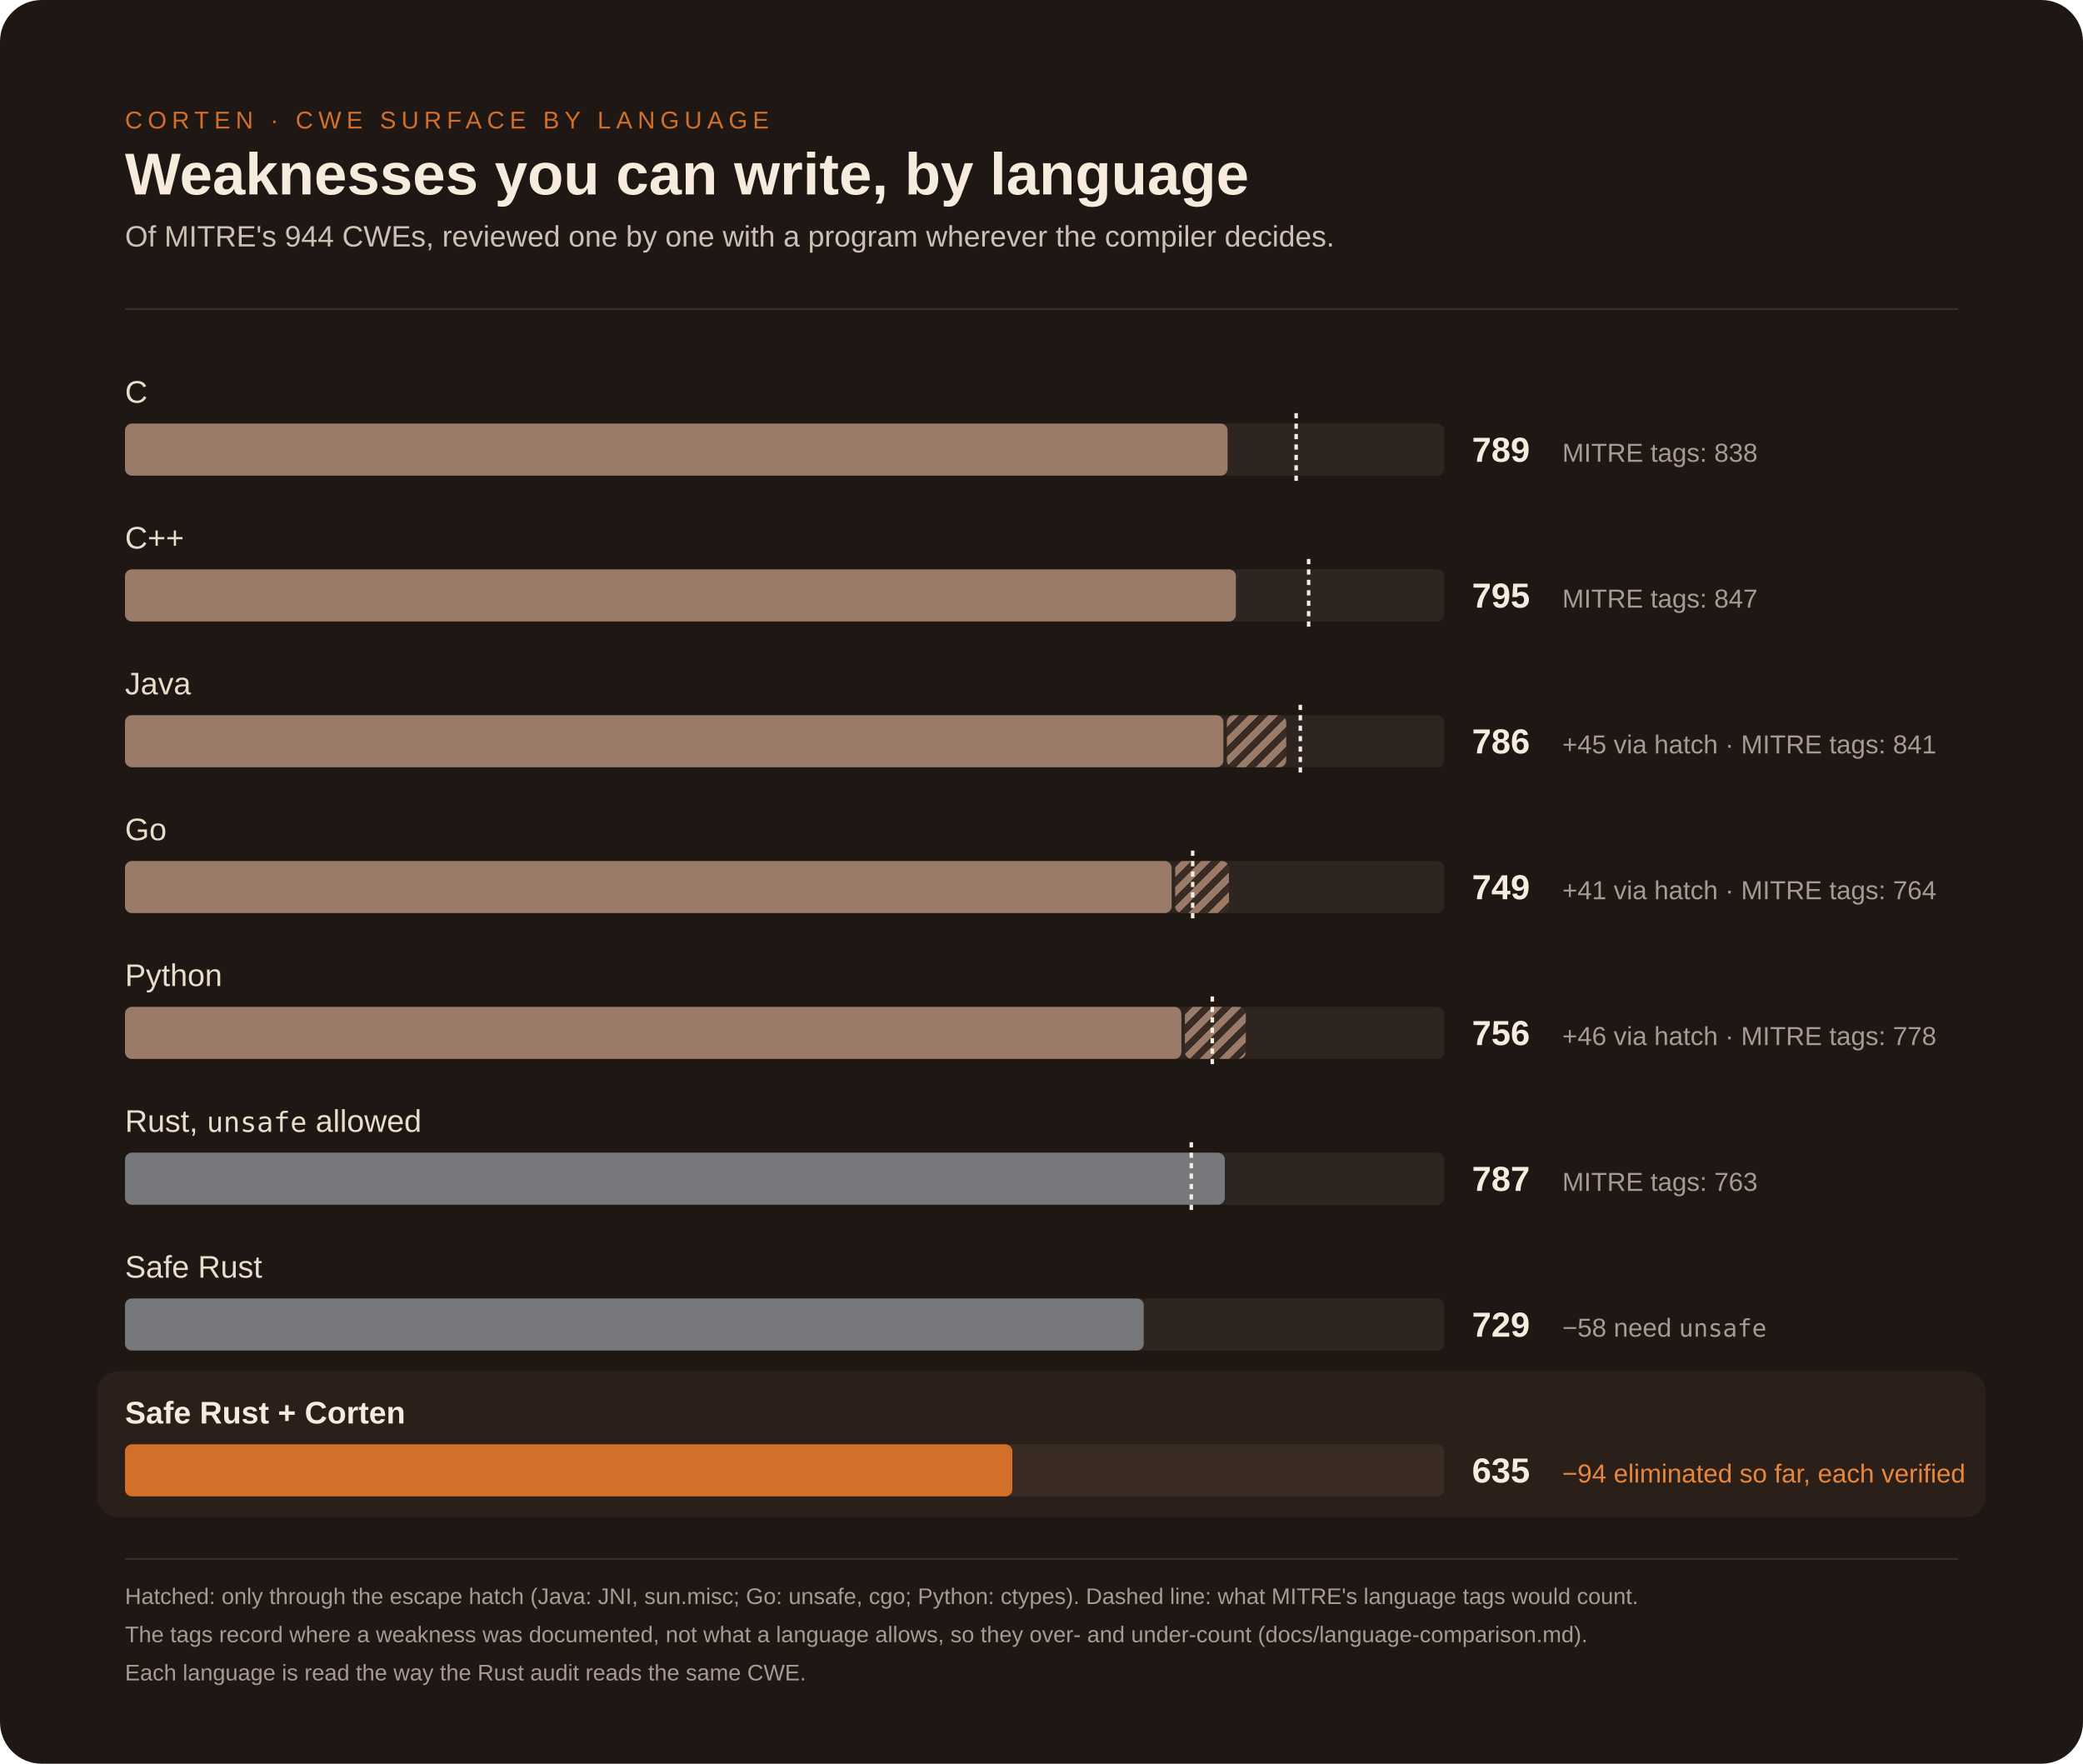
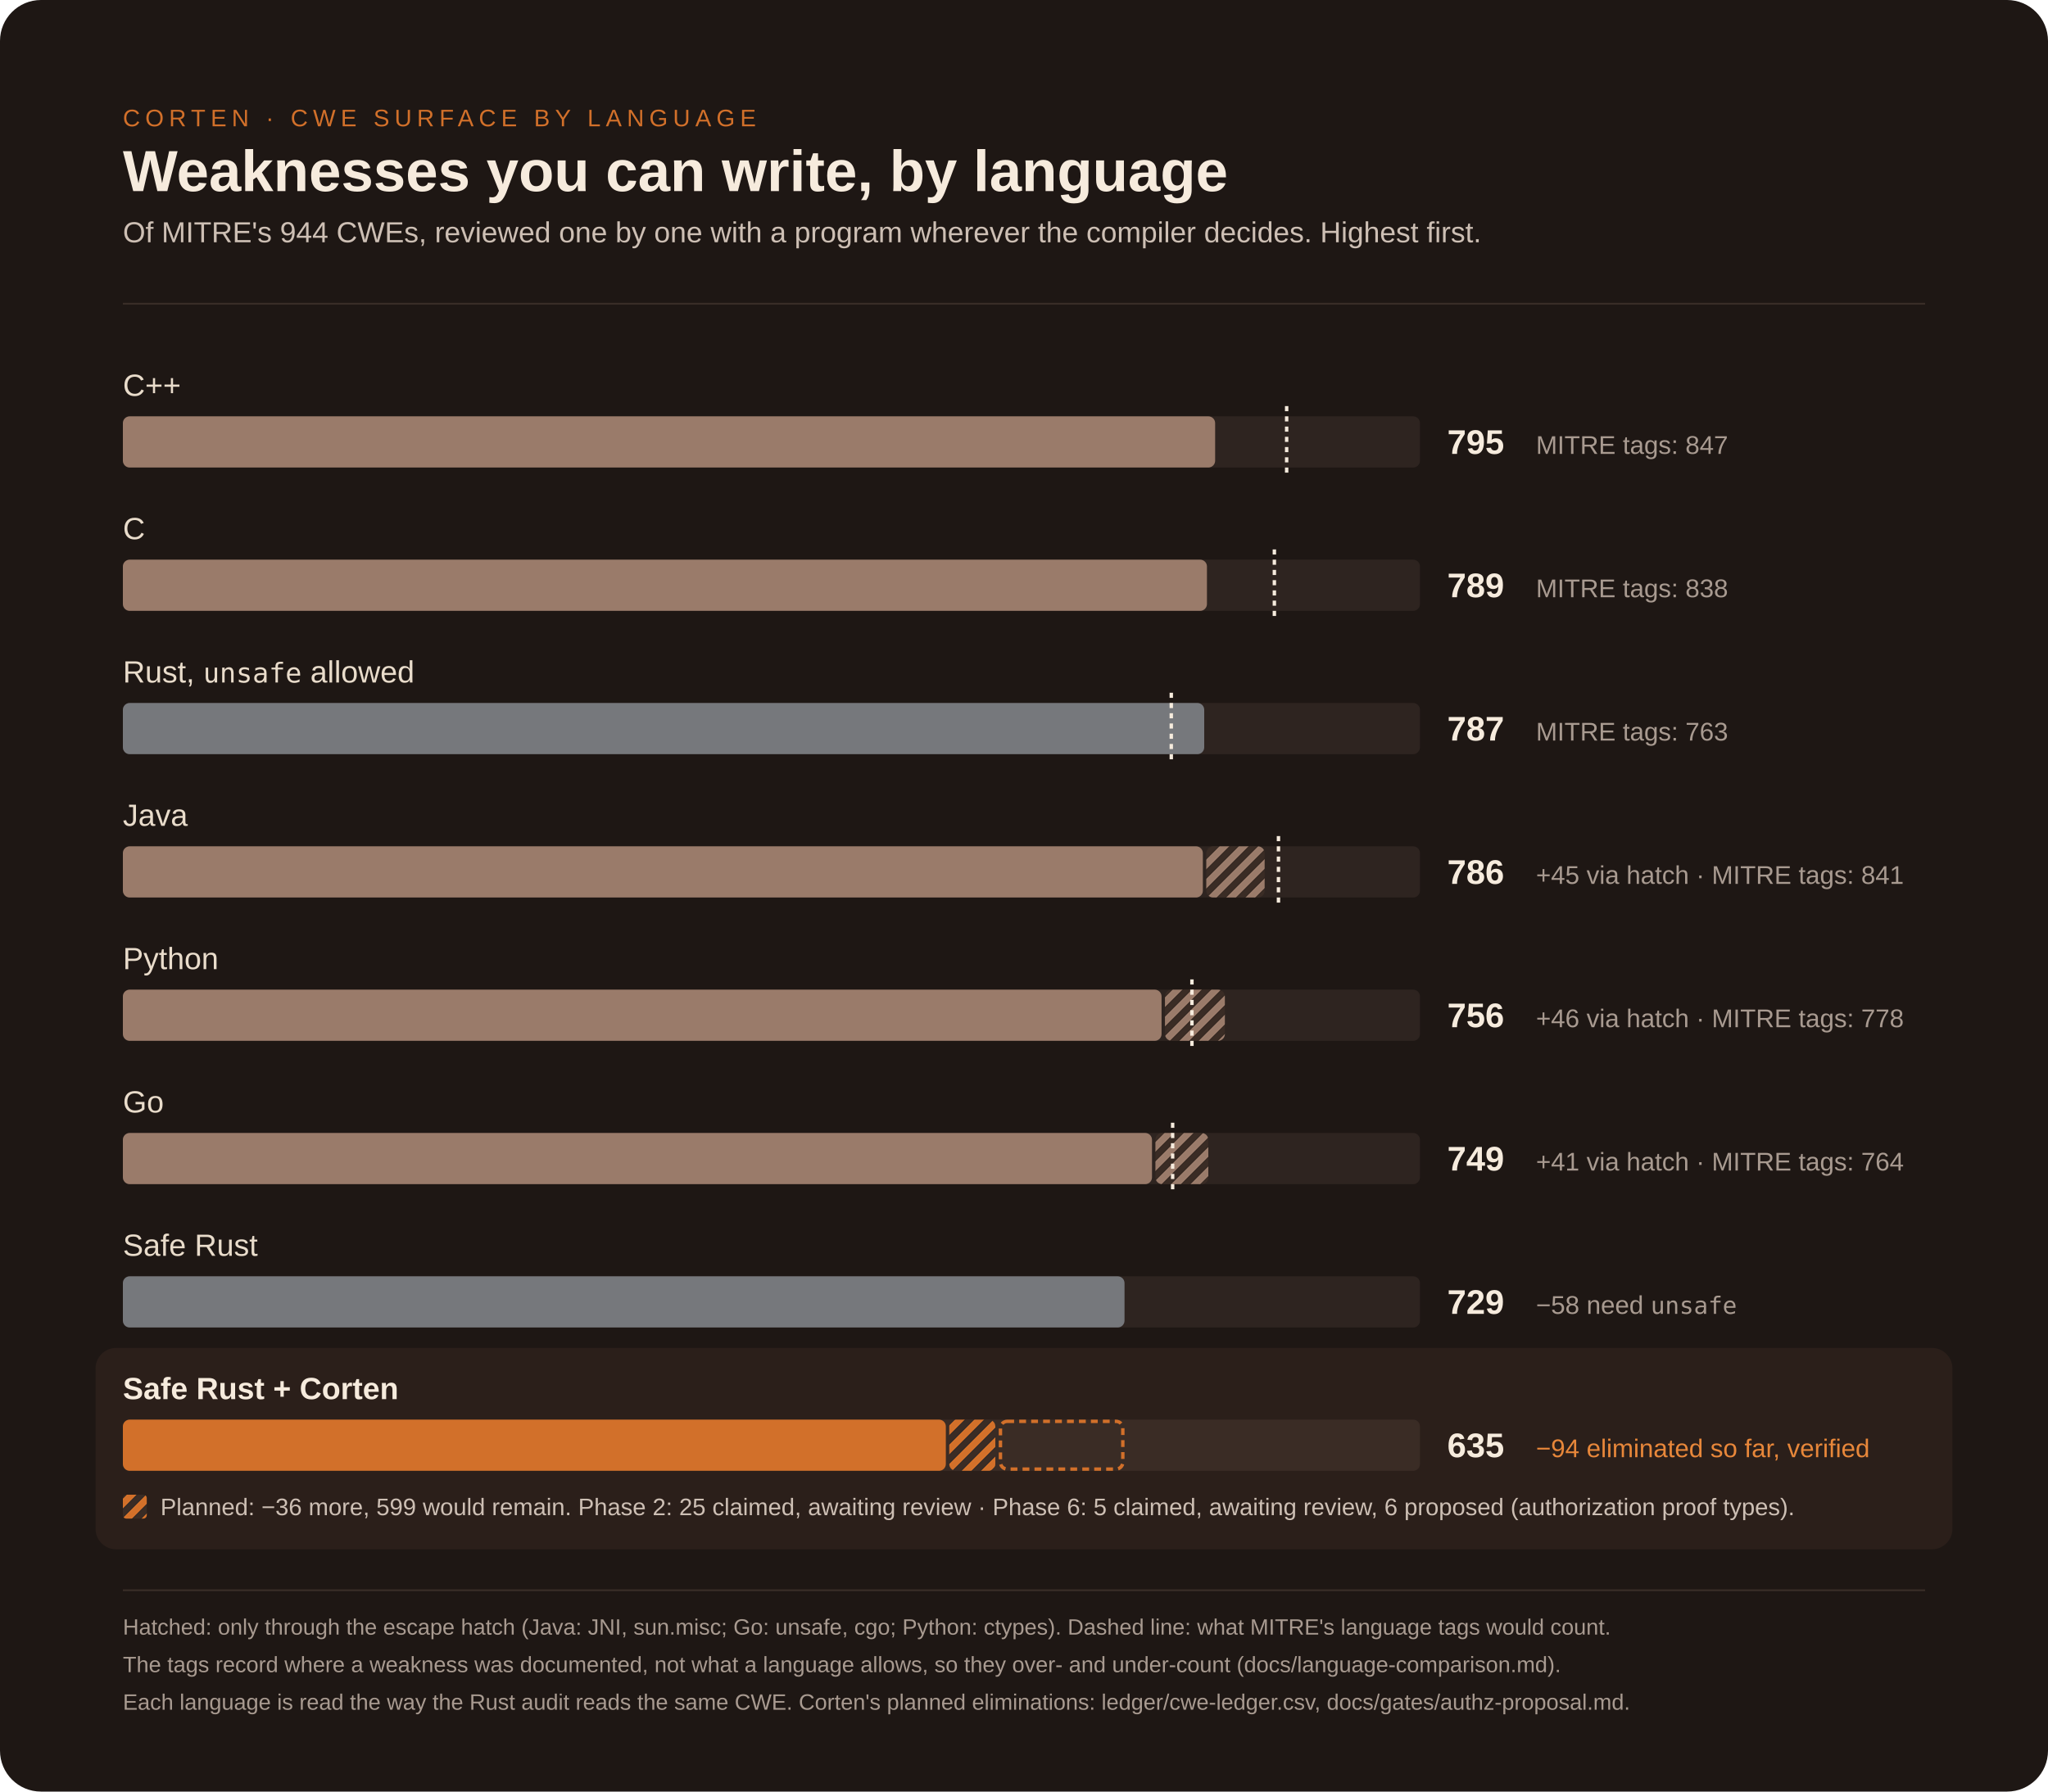
- <svg xmlns="http://www.w3.org/2000/svg" viewBox="0 0 1200 1016" width="1200" height="1016" role="img" aria-labelledby="t d">
+ <svg xmlns="http://www.w3.org/2000/svg" viewBox="0 0 1200 1050" width="1200" height="1050" role="img" aria-labelledby="t d">
  <defs>
    <pattern id="hatch" patternUnits="userSpaceOnUse" width="8" height="8" patternTransform="rotate(45)">
      <rect width="8" height="8" fill="#3A2C25" />
      <rect width="4" height="8" fill="#9A7B6A" />
    </pattern>
+     <pattern id="planned" patternUnits="userSpaceOnUse" width="8" height="8" patternTransform="rotate(45)">
+       <rect width="8" height="8" fill="#3A2C25" />
+       <rect width="4" height="8" fill="#D2702A" />
+     </pattern>
  </defs>
-   <rect width="1200" height="1016" rx="24" fill="#1E1714" />
+   <rect width="1200" height="1050" rx="24" fill="#1E1714" />
  <g font-family="Archivo, 'Helvetica Neue', Arial, sans-serif">
    <text x="72" y="74" font-size="14" font-weight="500" letter-spacing="3" fill="#D2702A">CORTEN · CWE SURFACE BY LANGUAGE</text>
    <text x="72" y="112" font-size="34" font-weight="800" fill="#F6EBDD">Weaknesses you can write, by language</text>
-     <text x="72" y="142" font-size="17" font-weight="500" fill="#CDBFB4">Of MITRE's 944 CWEs, reviewed one by one with a program wherever the compiler decides.</text>
+     <text x="72" y="142" font-size="17" font-weight="500" fill="#CDBFB4">Of MITRE's 944 CWEs, reviewed one by one with a program wherever the compiler decides. Highest first.</text>
    <line x1="72" y1="178" x2="1128" y2="178" stroke="#3A2E28" stroke-width="1" />
-     <text x="72" y="232" font-size="18" font-weight="500" fill="#E9DCCB">C</text>
+     <text x="72" y="232" font-size="18" font-weight="500" fill="#E9DCCB">C++</text>
    <rect x="72" y="244" width="760" height="30" rx="4" fill="#2E2420" />
-     <rect x="72" y="244" width="635.2" height="30" rx="4" fill="#9A7B6A" />
-     <line x1="746.7" y1="238" x2="746.7" y2="280" stroke="#F6EBDD" stroke-width="2" stroke-dasharray="3 3" />
-     <text x="848" y="266" font-size="20" font-weight="800" fill="#F6EBDD">789</text>
-     <text x="900" y="266" font-size="15" font-weight="500" fill="#A89A90">MITRE tags: 838</text>
-     <text x="72" y="316" font-size="18" font-weight="500" fill="#E9DCCB">C++</text>
+     <rect x="72" y="244" width="640" height="30" rx="4" fill="#9A7B6A" />
+     <line x1="753.9" y1="238" x2="753.9" y2="280" stroke="#F6EBDD" stroke-width="2" stroke-dasharray="3 3" />
+     <text x="848" y="266" font-size="20" font-weight="800" fill="#F6EBDD">795</text>
+     <text x="900" y="266" font-size="15" font-weight="500" fill="#A89A90">MITRE tags: 847</text>
+     <text x="72" y="316" font-size="18" font-weight="500" fill="#E9DCCB">C</text>
    <rect x="72" y="328" width="760" height="30" rx="4" fill="#2E2420" />
-     <rect x="72" y="328" width="640" height="30" rx="4" fill="#9A7B6A" />
-     <line x1="753.9" y1="322" x2="753.9" y2="364" stroke="#F6EBDD" stroke-width="2" stroke-dasharray="3 3" />
-     <text x="848" y="350" font-size="20" font-weight="800" fill="#F6EBDD">795</text>
-     <text x="900" y="350" font-size="15" font-weight="500" fill="#A89A90">MITRE tags: 847</text>
-     <text x="72" y="400" font-size="18" font-weight="500" fill="#E9DCCB">Java</text>
+     <rect x="72" y="328" width="635.2" height="30" rx="4" fill="#9A7B6A" />
+     <line x1="746.7" y1="322" x2="746.7" y2="364" stroke="#F6EBDD" stroke-width="2" stroke-dasharray="3 3" />
+     <text x="848" y="350" font-size="20" font-weight="800" fill="#F6EBDD">789</text>
+     <text x="900" y="350" font-size="15" font-weight="500" fill="#A89A90">MITRE tags: 838</text>
+     <text x="72" y="400" font-size="18" font-weight="500" fill="#E9DCCB">Rust, <tspan font-family="monospace" font-size="16">unsafe</tspan> allowed</text>
    <rect x="72" y="412" width="760" height="30" rx="4" fill="#2E2420" />
-     <rect x="72" y="412" width="632.8" height="30" rx="4" fill="#9A7B6A" />
-     <rect x="706.8" y="412" width="34.2" height="30" rx="4" fill="url(#hatch)" />
-     <line x1="749.1" y1="406" x2="749.1" y2="448" stroke="#F6EBDD" stroke-width="2" stroke-dasharray="3 3" />
-     <text x="848" y="434" font-size="20" font-weight="800" fill="#F6EBDD">786</text>
-     <text x="900" y="434" font-size="15" font-weight="500" fill="#A89A90">+45 via hatch · MITRE tags: 841</text>
-     <text x="72" y="484" font-size="18" font-weight="500" fill="#E9DCCB">Go</text>
+     <rect x="72" y="412" width="633.6" height="30" rx="4" fill="#76787C" />
+     <line x1="686.3" y1="406" x2="686.3" y2="448" stroke="#F6EBDD" stroke-width="2" stroke-dasharray="3 3" />
+     <text x="848" y="434" font-size="20" font-weight="800" fill="#F6EBDD">787</text>
+     <text x="900" y="434" font-size="15" font-weight="500" fill="#A89A90">MITRE tags: 763</text>
+     <text x="72" y="484" font-size="18" font-weight="500" fill="#E9DCCB">Java</text>
    <rect x="72" y="496" width="760" height="30" rx="4" fill="#2E2420" />
-     <rect x="72" y="496" width="603" height="30" rx="4" fill="#9A7B6A" />
-     <rect x="677" y="496" width="31" height="30" rx="4" fill="url(#hatch)" />
-     <line x1="687.1" y1="490" x2="687.1" y2="532" stroke="#F6EBDD" stroke-width="2" stroke-dasharray="3 3" />
-     <text x="848" y="518" font-size="20" font-weight="800" fill="#F6EBDD">749</text>
-     <text x="900" y="518" font-size="15" font-weight="500" fill="#A89A90">+41 via hatch · MITRE tags: 764</text>
+     <rect x="72" y="496" width="632.8" height="30" rx="4" fill="#9A7B6A" />
+     <rect x="706.8" y="496" width="34.2" height="30" rx="4" fill="url(#hatch)" />
+     <line x1="749.1" y1="490" x2="749.1" y2="532" stroke="#F6EBDD" stroke-width="2" stroke-dasharray="3 3" />
+     <text x="848" y="518" font-size="20" font-weight="800" fill="#F6EBDD">786</text>
+     <text x="900" y="518" font-size="15" font-weight="500" fill="#A89A90">+45 via hatch · MITRE tags: 841</text>
    <text x="72" y="568" font-size="18" font-weight="500" fill="#E9DCCB">Python</text>
    <rect x="72" y="580" width="760" height="30" rx="4" fill="#2E2420" />
    <rect x="72" y="580" width="608.6" height="30" rx="4" fill="#9A7B6A" />
    <rect x="682.6" y="580" width="35.1" height="30" rx="4" fill="url(#hatch)" />
    <line x1="698.4" y1="574" x2="698.4" y2="616" stroke="#F6EBDD" stroke-width="2" stroke-dasharray="3 3" />
    <text x="848" y="602" font-size="20" font-weight="800" fill="#F6EBDD">756</text>
    <text x="900" y="602" font-size="15" font-weight="500" fill="#A89A90">+46 via hatch · MITRE tags: 778</text>
-     <text x="72" y="652" font-size="18" font-weight="500" fill="#E9DCCB">Rust, <tspan font-family="monospace" font-size="16">unsafe</tspan> allowed</text>
+     <text x="72" y="652" font-size="18" font-weight="500" fill="#E9DCCB">Go</text>
    <rect x="72" y="664" width="760" height="30" rx="4" fill="#2E2420" />
-     <rect x="72" y="664" width="633.6" height="30" rx="4" fill="#76787C" />
-     <line x1="686.3" y1="658" x2="686.3" y2="700" stroke="#F6EBDD" stroke-width="2" stroke-dasharray="3 3" />
-     <text x="848" y="686" font-size="20" font-weight="800" fill="#F6EBDD">787</text>
-     <text x="900" y="686" font-size="15" font-weight="500" fill="#A89A90">MITRE tags: 763</text>
+     <rect x="72" y="664" width="603" height="30" rx="4" fill="#9A7B6A" />
+     <rect x="677" y="664" width="31" height="30" rx="4" fill="url(#hatch)" />
+     <line x1="687.1" y1="658" x2="687.1" y2="700" stroke="#F6EBDD" stroke-width="2" stroke-dasharray="3 3" />
+     <text x="848" y="686" font-size="20" font-weight="800" fill="#F6EBDD">749</text>
+     <text x="900" y="686" font-size="15" font-weight="500" fill="#A89A90">+41 via hatch · MITRE tags: 764</text>
    <text x="72" y="736" font-size="18" font-weight="500" fill="#E9DCCB">Safe Rust</text>
    <rect x="72" y="748" width="760" height="30" rx="4" fill="#2E2420" />
    <rect x="72" y="748" width="586.9" height="30" rx="4" fill="#76787C" />
    <text x="848" y="770" font-size="20" font-weight="800" fill="#F6EBDD">729</text>
    <text x="900" y="770" font-size="15" font-weight="500" fill="#A89A90">−58 need <tspan font-family="monospace" font-size="14">unsafe</tspan>
    </text>
-     <rect x="56" y="790" width="1088" height="84" rx="12" fill="#2B1F1A" />
+     <rect x="56" y="790" width="1088" height="118" rx="12" fill="#2B1F1A" />
    <text x="72" y="820" font-size="18" font-weight="800" fill="#F6EBDD">Safe Rust + Corten</text>
    <rect x="72" y="832" width="760" height="30" rx="4" fill="#3A2C25" />
-     <rect x="72" y="832" width="511.2" height="30" rx="4" fill="#D2702A" />
+     <rect x="72" y="832" width="482.2" height="30" rx="4" fill="#D2702A" />
+     <rect x="556.2" y="832" width="27.0" height="30" rx="4" fill="url(#planned)" />
+     <rect x="586.2" y="833" width="71.7" height="28" rx="4" fill="none" stroke="#D2702A" stroke-width="2" stroke-dasharray="4 3" />
    <text x="848" y="854" font-size="20" font-weight="800" fill="#F6EBDD">635</text>
-     <text x="900" y="854" font-size="15" font-weight="500" fill="#E8873A">−94 eliminated so far, each verified</text>
-     <line x1="72" y1="898" x2="1128" y2="898" stroke="#3A2E28" stroke-width="1" />
+     <text x="900" y="854" font-size="15" font-weight="500" fill="#E8873A">−94 eliminated so far, verified</text>
+     <rect x="72" y="876" width="14" height="14" rx="2" fill="url(#planned)" />
+     <text x="94" y="888" font-size="14" font-weight="500" fill="#CDBFB4">Planned: −36 more, 599 would remain. Phase 2: 25 claimed, awaiting review · Phase 6: 5 claimed, awaiting review, 6 proposed (authorization proof types).</text>
+     <line x1="72" y1="932" x2="1128" y2="932" stroke="#3A2E28" stroke-width="1" />
    <g font-size="13" font-weight="500" fill="#A89A90">
-       <text x="72" y="924">Hatched: only through the escape hatch (Java: JNI, sun.misc; Go: unsafe, cgo; Python: ctypes). Dashed line: what MITRE's language tags would count.</text>
-       <text x="72" y="946">The tags record where a weakness was documented, not what a language allows, so they over- and under-count (docs/language-comparison.md).</text>
-       <text x="72" y="968">Each language is read the way the Rust audit reads the same CWE.</text>
+       <text x="72" y="958">Hatched: only through the escape hatch (Java: JNI, sun.misc; Go: unsafe, cgo; Python: ctypes). Dashed line: what MITRE's language tags would count.</text>
+       <text x="72" y="980">The tags record where a weakness was documented, not what a language allows, so they over- and under-count (docs/language-comparison.md).</text>
+       <text x="72" y="1002">Each language is read the way the Rust audit reads the same CWE. Corten's planned eliminations: ledger/cwe-ledger.csv, docs/gates/authz-proposal.md.</text>
    </g>
  </g>
</svg>
